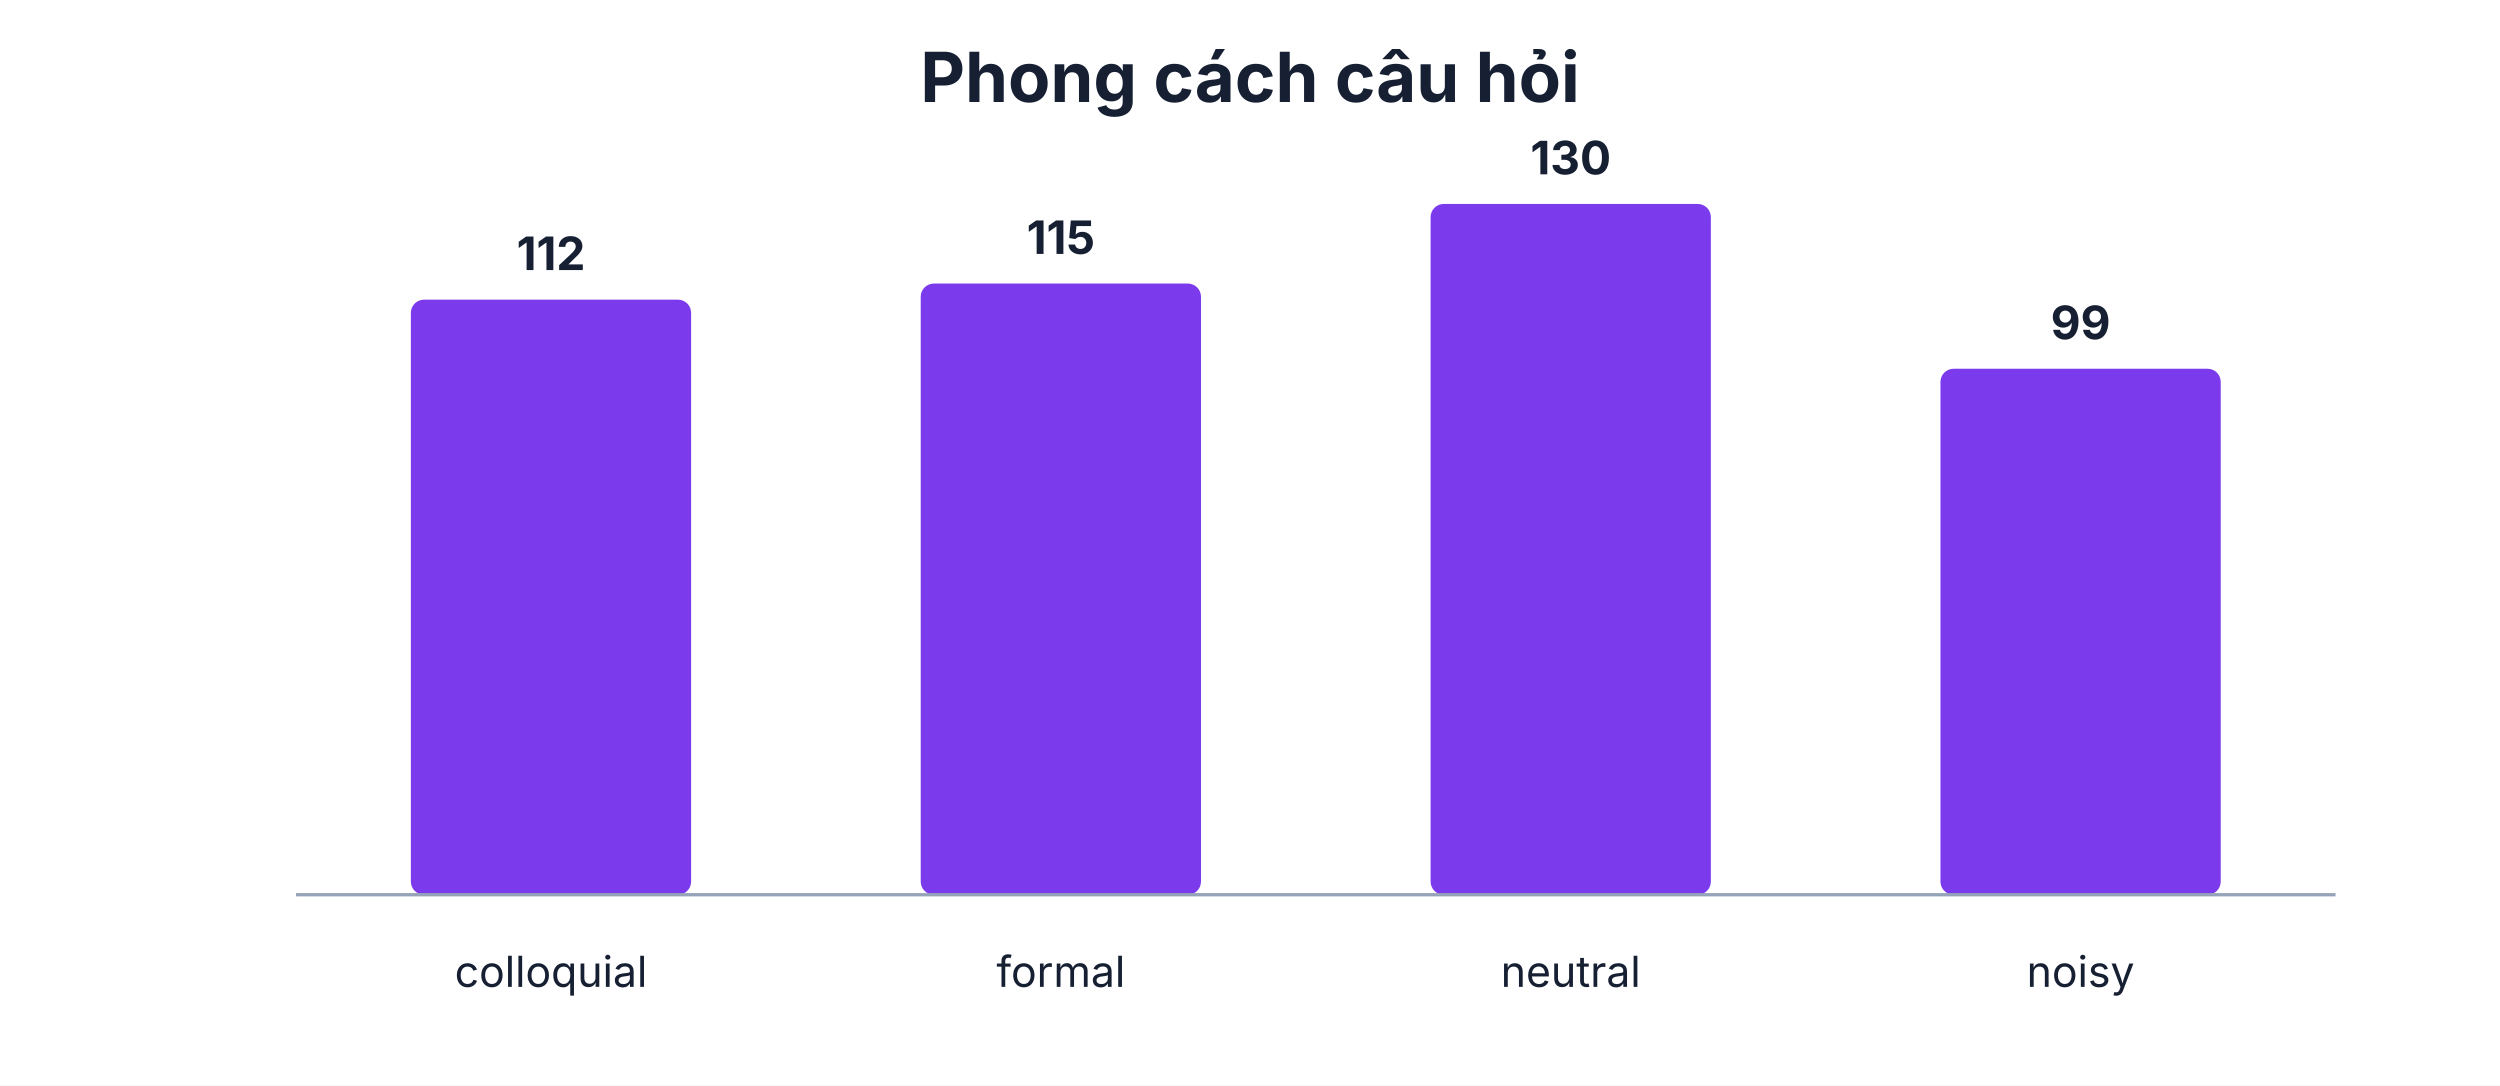
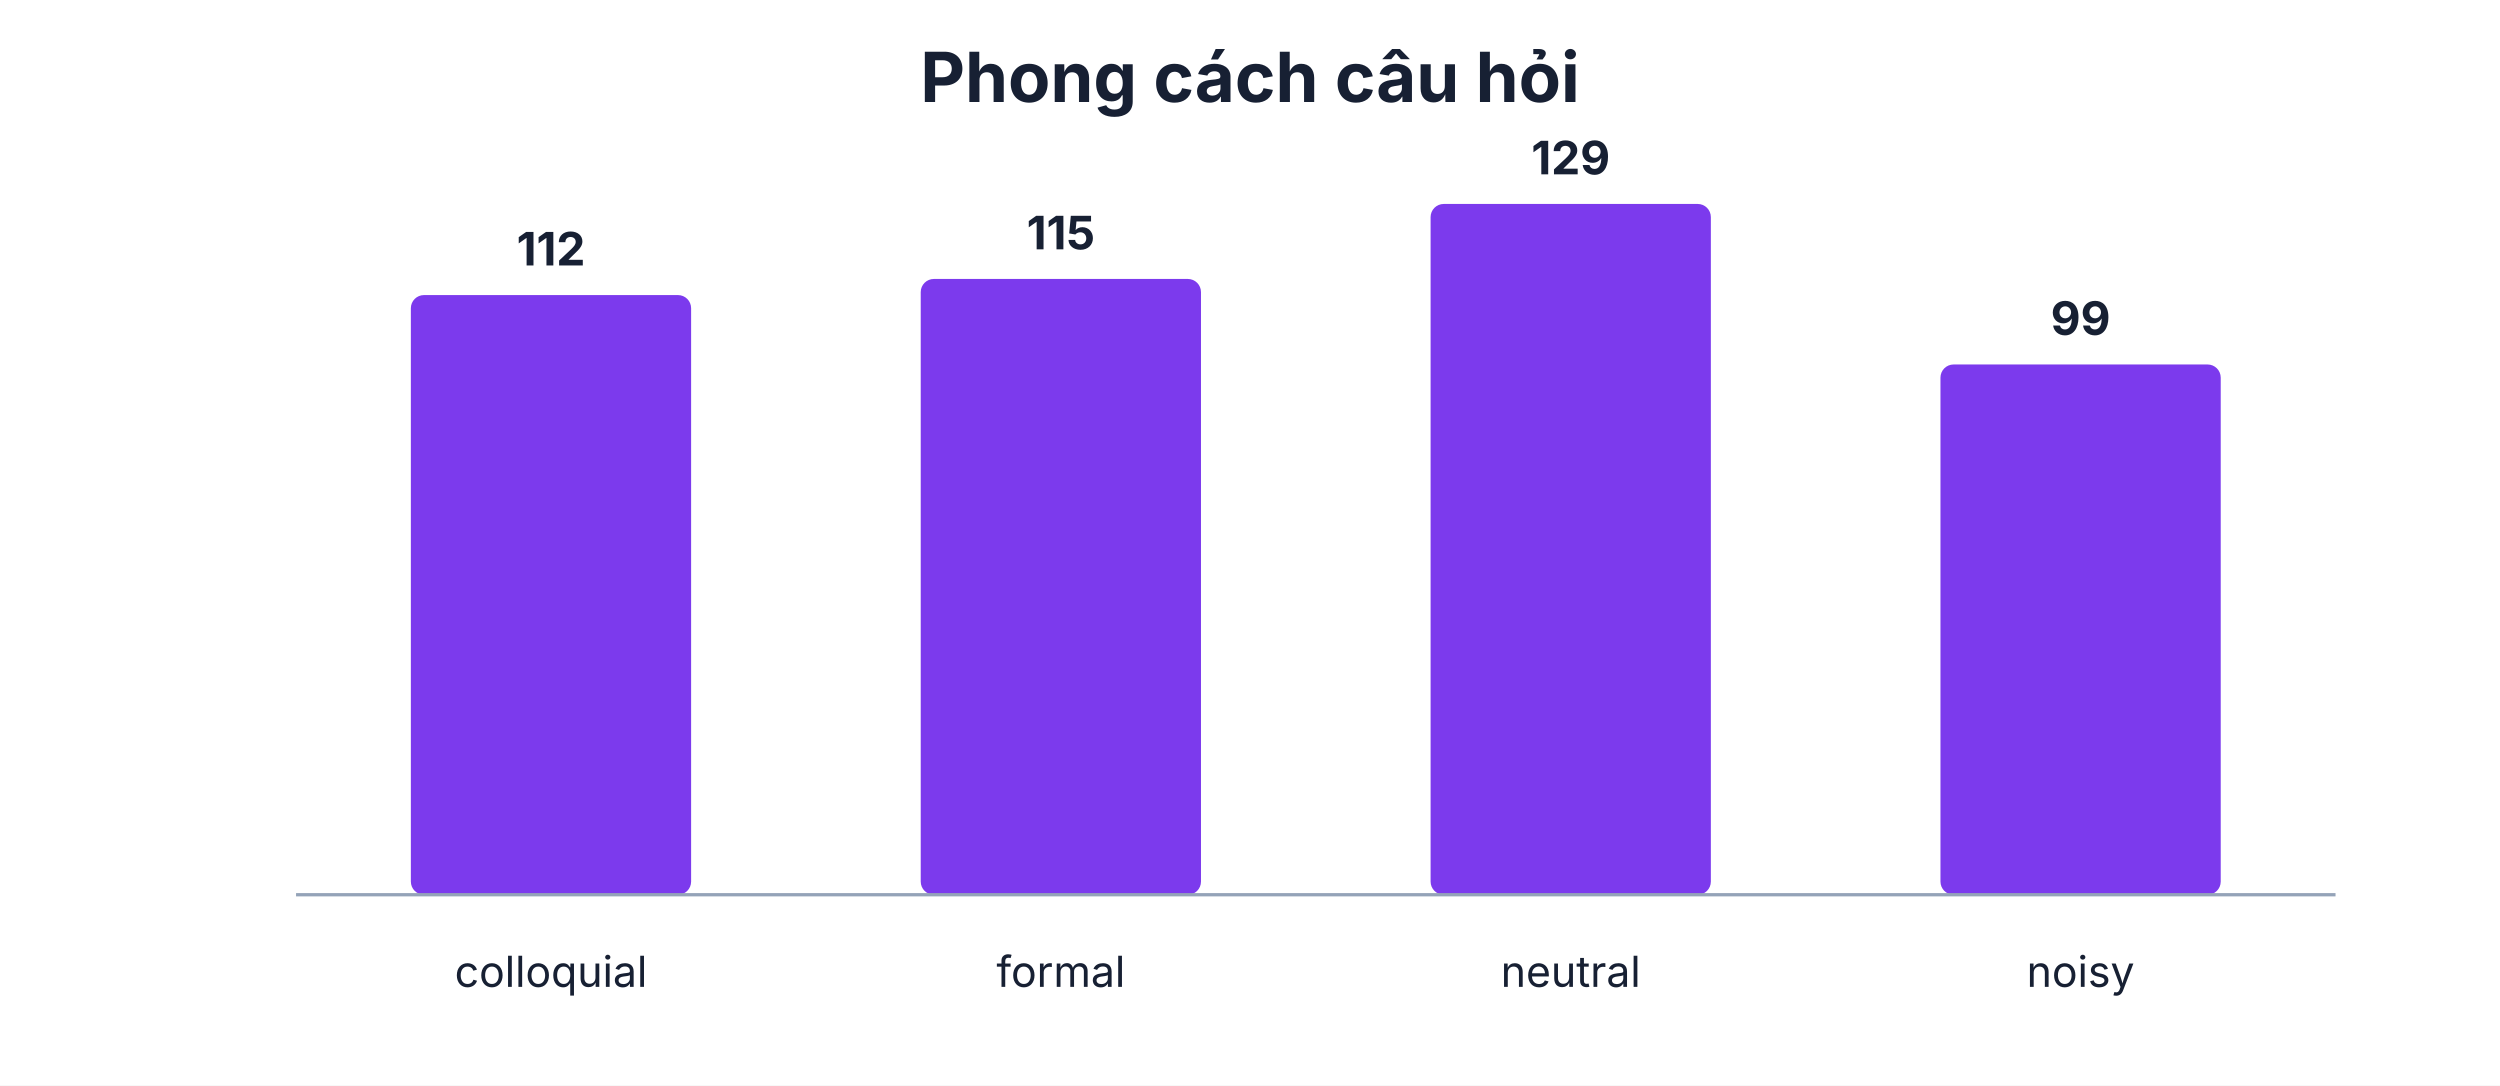
<svg xmlns="http://www.w3.org/2000/svg" width="760" height="330" viewBox="0 0 760 330" role="img" aria-label="Phong cách câu hỏi">
  <style>text{font-family:Inter,system-ui,sans-serif;fill:#172033}.title{font-size:21px;font-weight:700}.label{font-size:13px}.value{font-size:14px;font-weight:700}.small{font-size:11px;font-weight:600}.axis{stroke:#94a3b8;stroke-width:1}</style>
  <rect width="760" height="330" fill="#ffffff" />
  <text x="380.0" y="31" text-anchor="middle" class="title">Phong cách câu hỏi</text>
-   <rect x="124.9" y="91.1" width="85.2" height="180.9" rx="4" fill="#7c3aed" />
-   <text x="167.5" y="82.1" text-anchor="middle" class="value">112</text>
+   <rect x="124.9" y="89.7" width="85.2" height="182.3" rx="4" fill="#7c3aed" />
+   <text x="167.5" y="80.7" text-anchor="middle" class="value">112</text>
  <text x="167.5" y="300" text-anchor="middle" class="label">colloquial</text>
-   <rect x="279.9" y="86.2" width="85.2" height="185.8" rx="4" fill="#7c3aed" />
-   <text x="322.5" y="77.2" text-anchor="middle" class="value">115</text>
+   <rect x="279.9" y="84.8" width="85.2" height="187.2" rx="4" fill="#7c3aed" />
+   <text x="322.5" y="75.8" text-anchor="middle" class="value">115</text>
  <text x="322.5" y="300" text-anchor="middle" class="label">formal</text>
  <rect x="434.9" y="62.0" width="85.2" height="210.0" rx="4" fill="#7c3aed" />
-   <text x="477.5" y="53.0" text-anchor="middle" class="value">130</text>
+   <text x="477.5" y="53.0" text-anchor="middle" class="value">129</text>
  <text x="477.5" y="300" text-anchor="middle" class="label">neutral</text>
-   <rect x="589.9" y="112.1" width="85.2" height="159.9" rx="4" fill="#7c3aed" />
-   <text x="632.5" y="103.1" text-anchor="middle" class="value">99</text>
+   <rect x="589.9" y="110.8" width="85.2" height="161.2" rx="4" fill="#7c3aed" />
+   <text x="632.5" y="101.8" text-anchor="middle" class="value">99</text>
  <text x="632.5" y="300" text-anchor="middle" class="label">noisy</text>
  <line x1="90" y1="272" x2="710" y2="272" class="axis" />
</svg>
